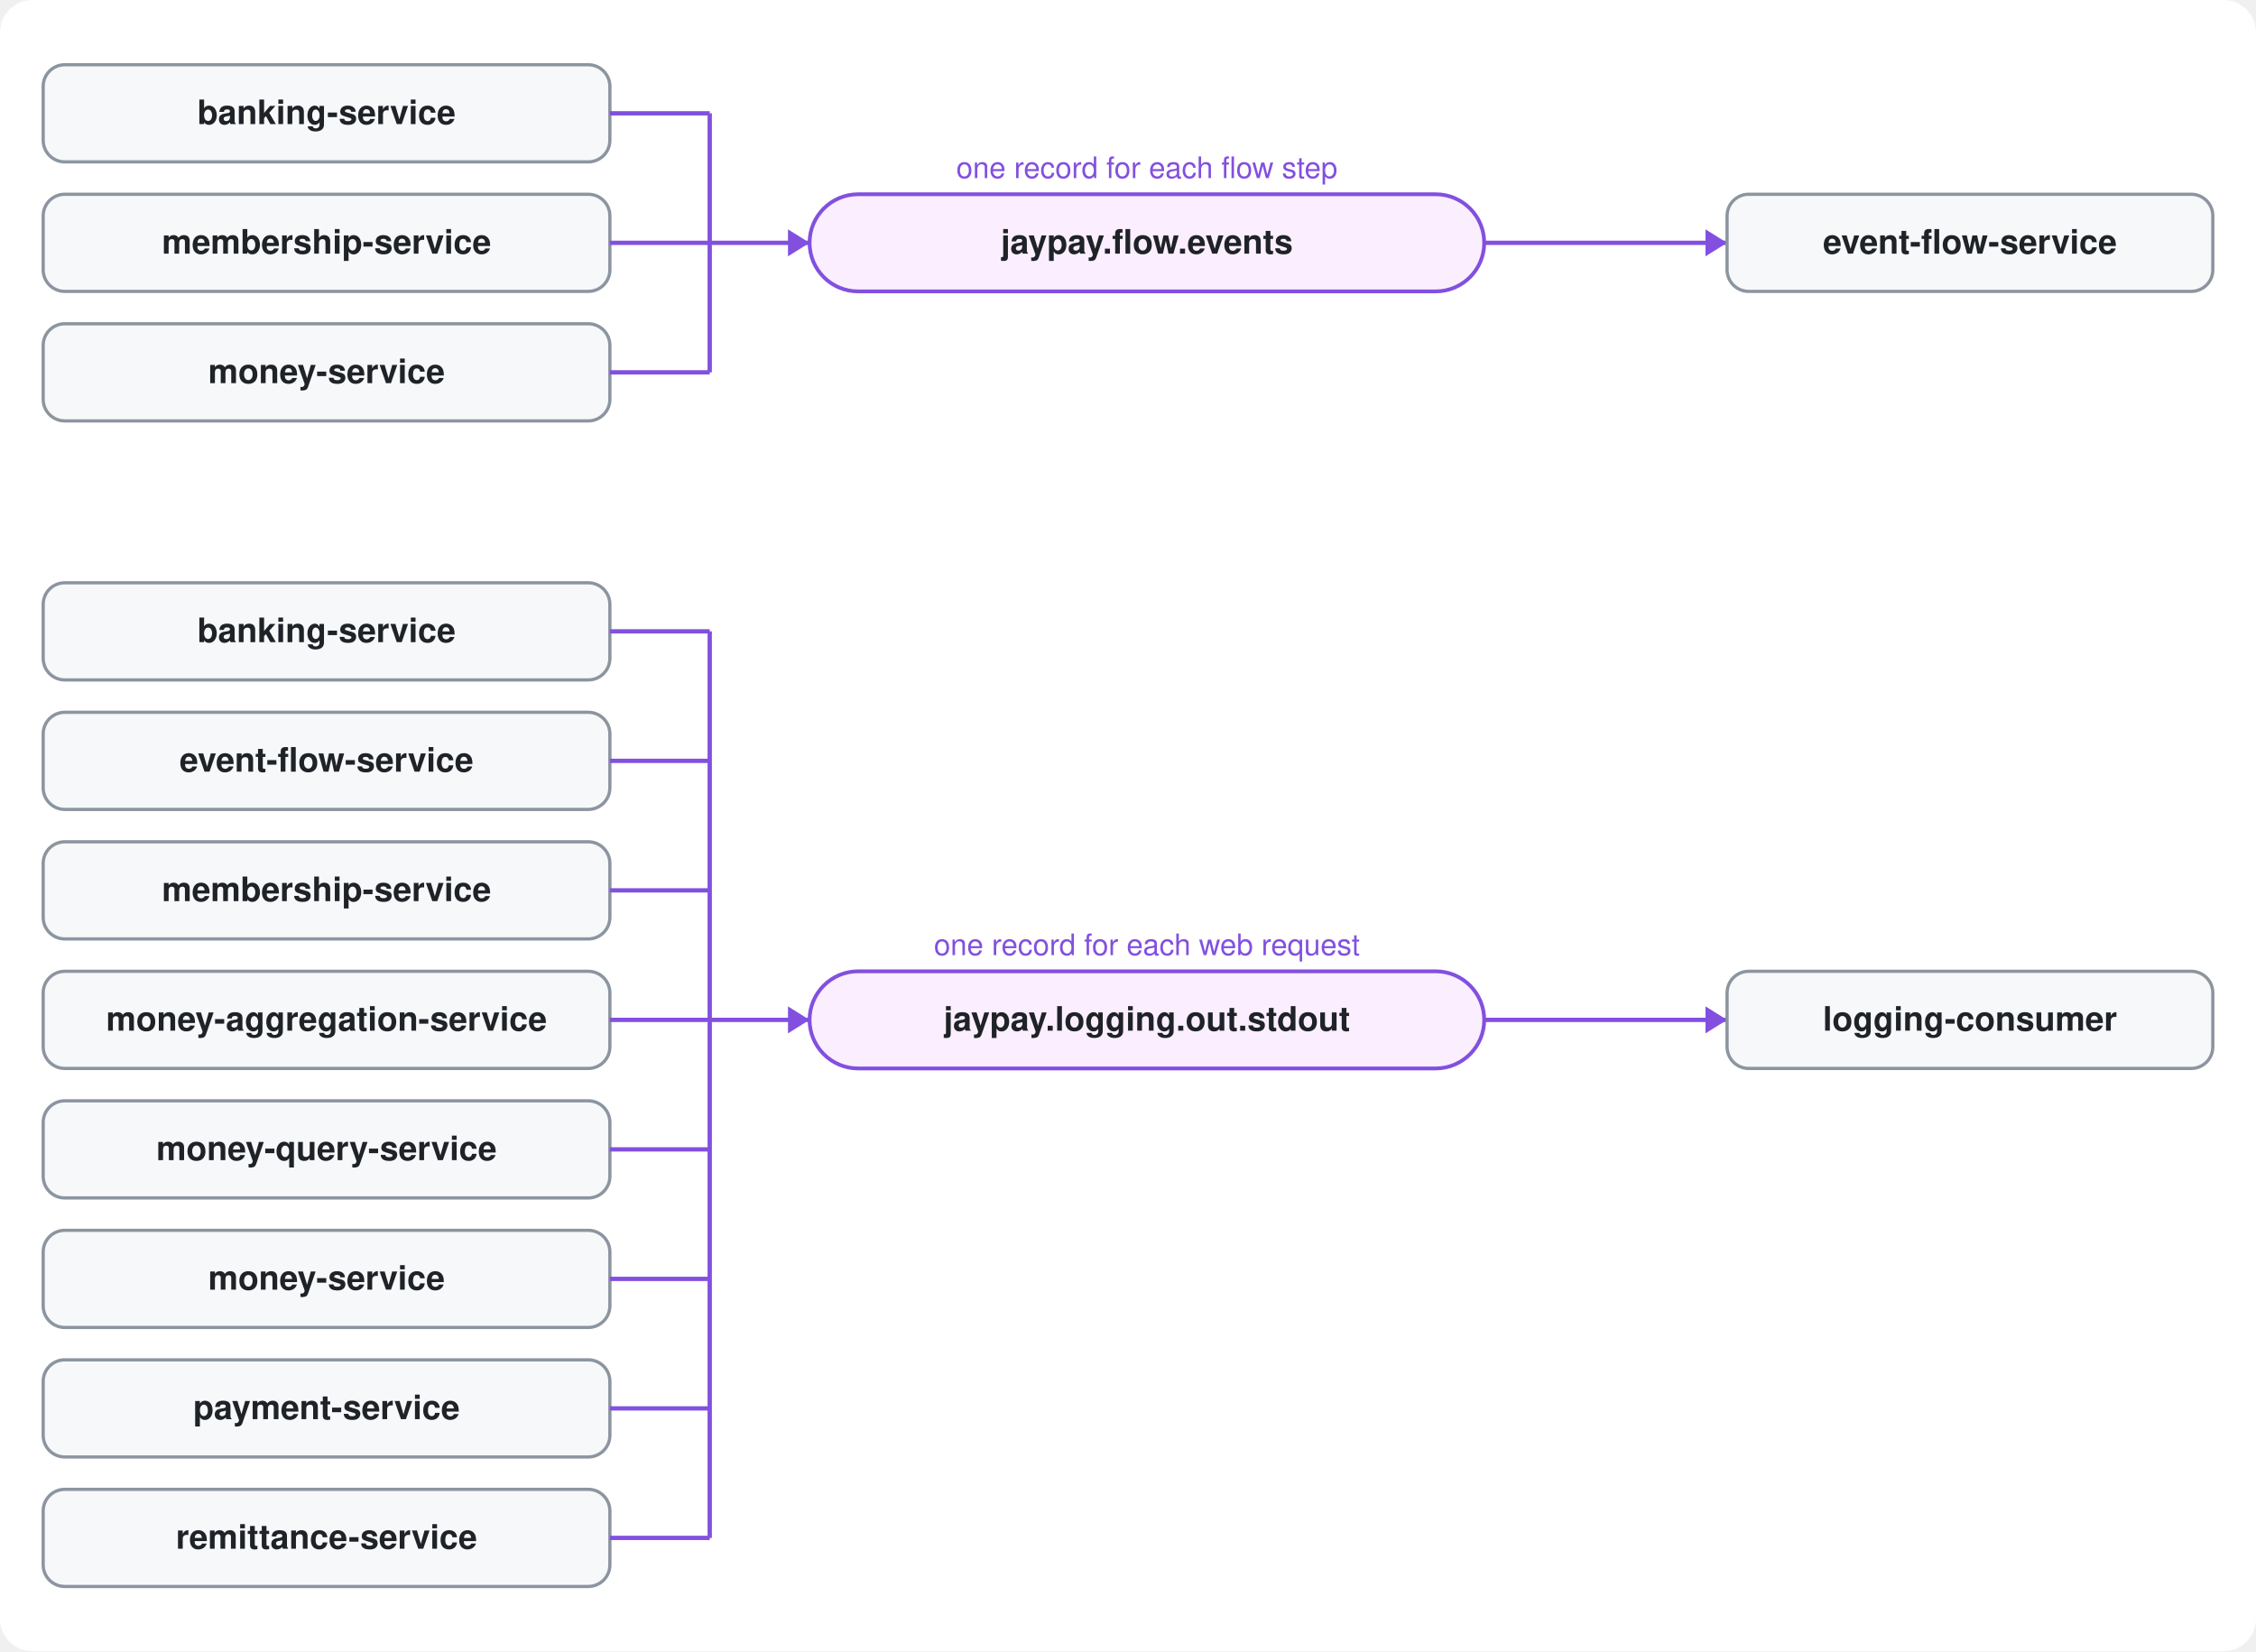
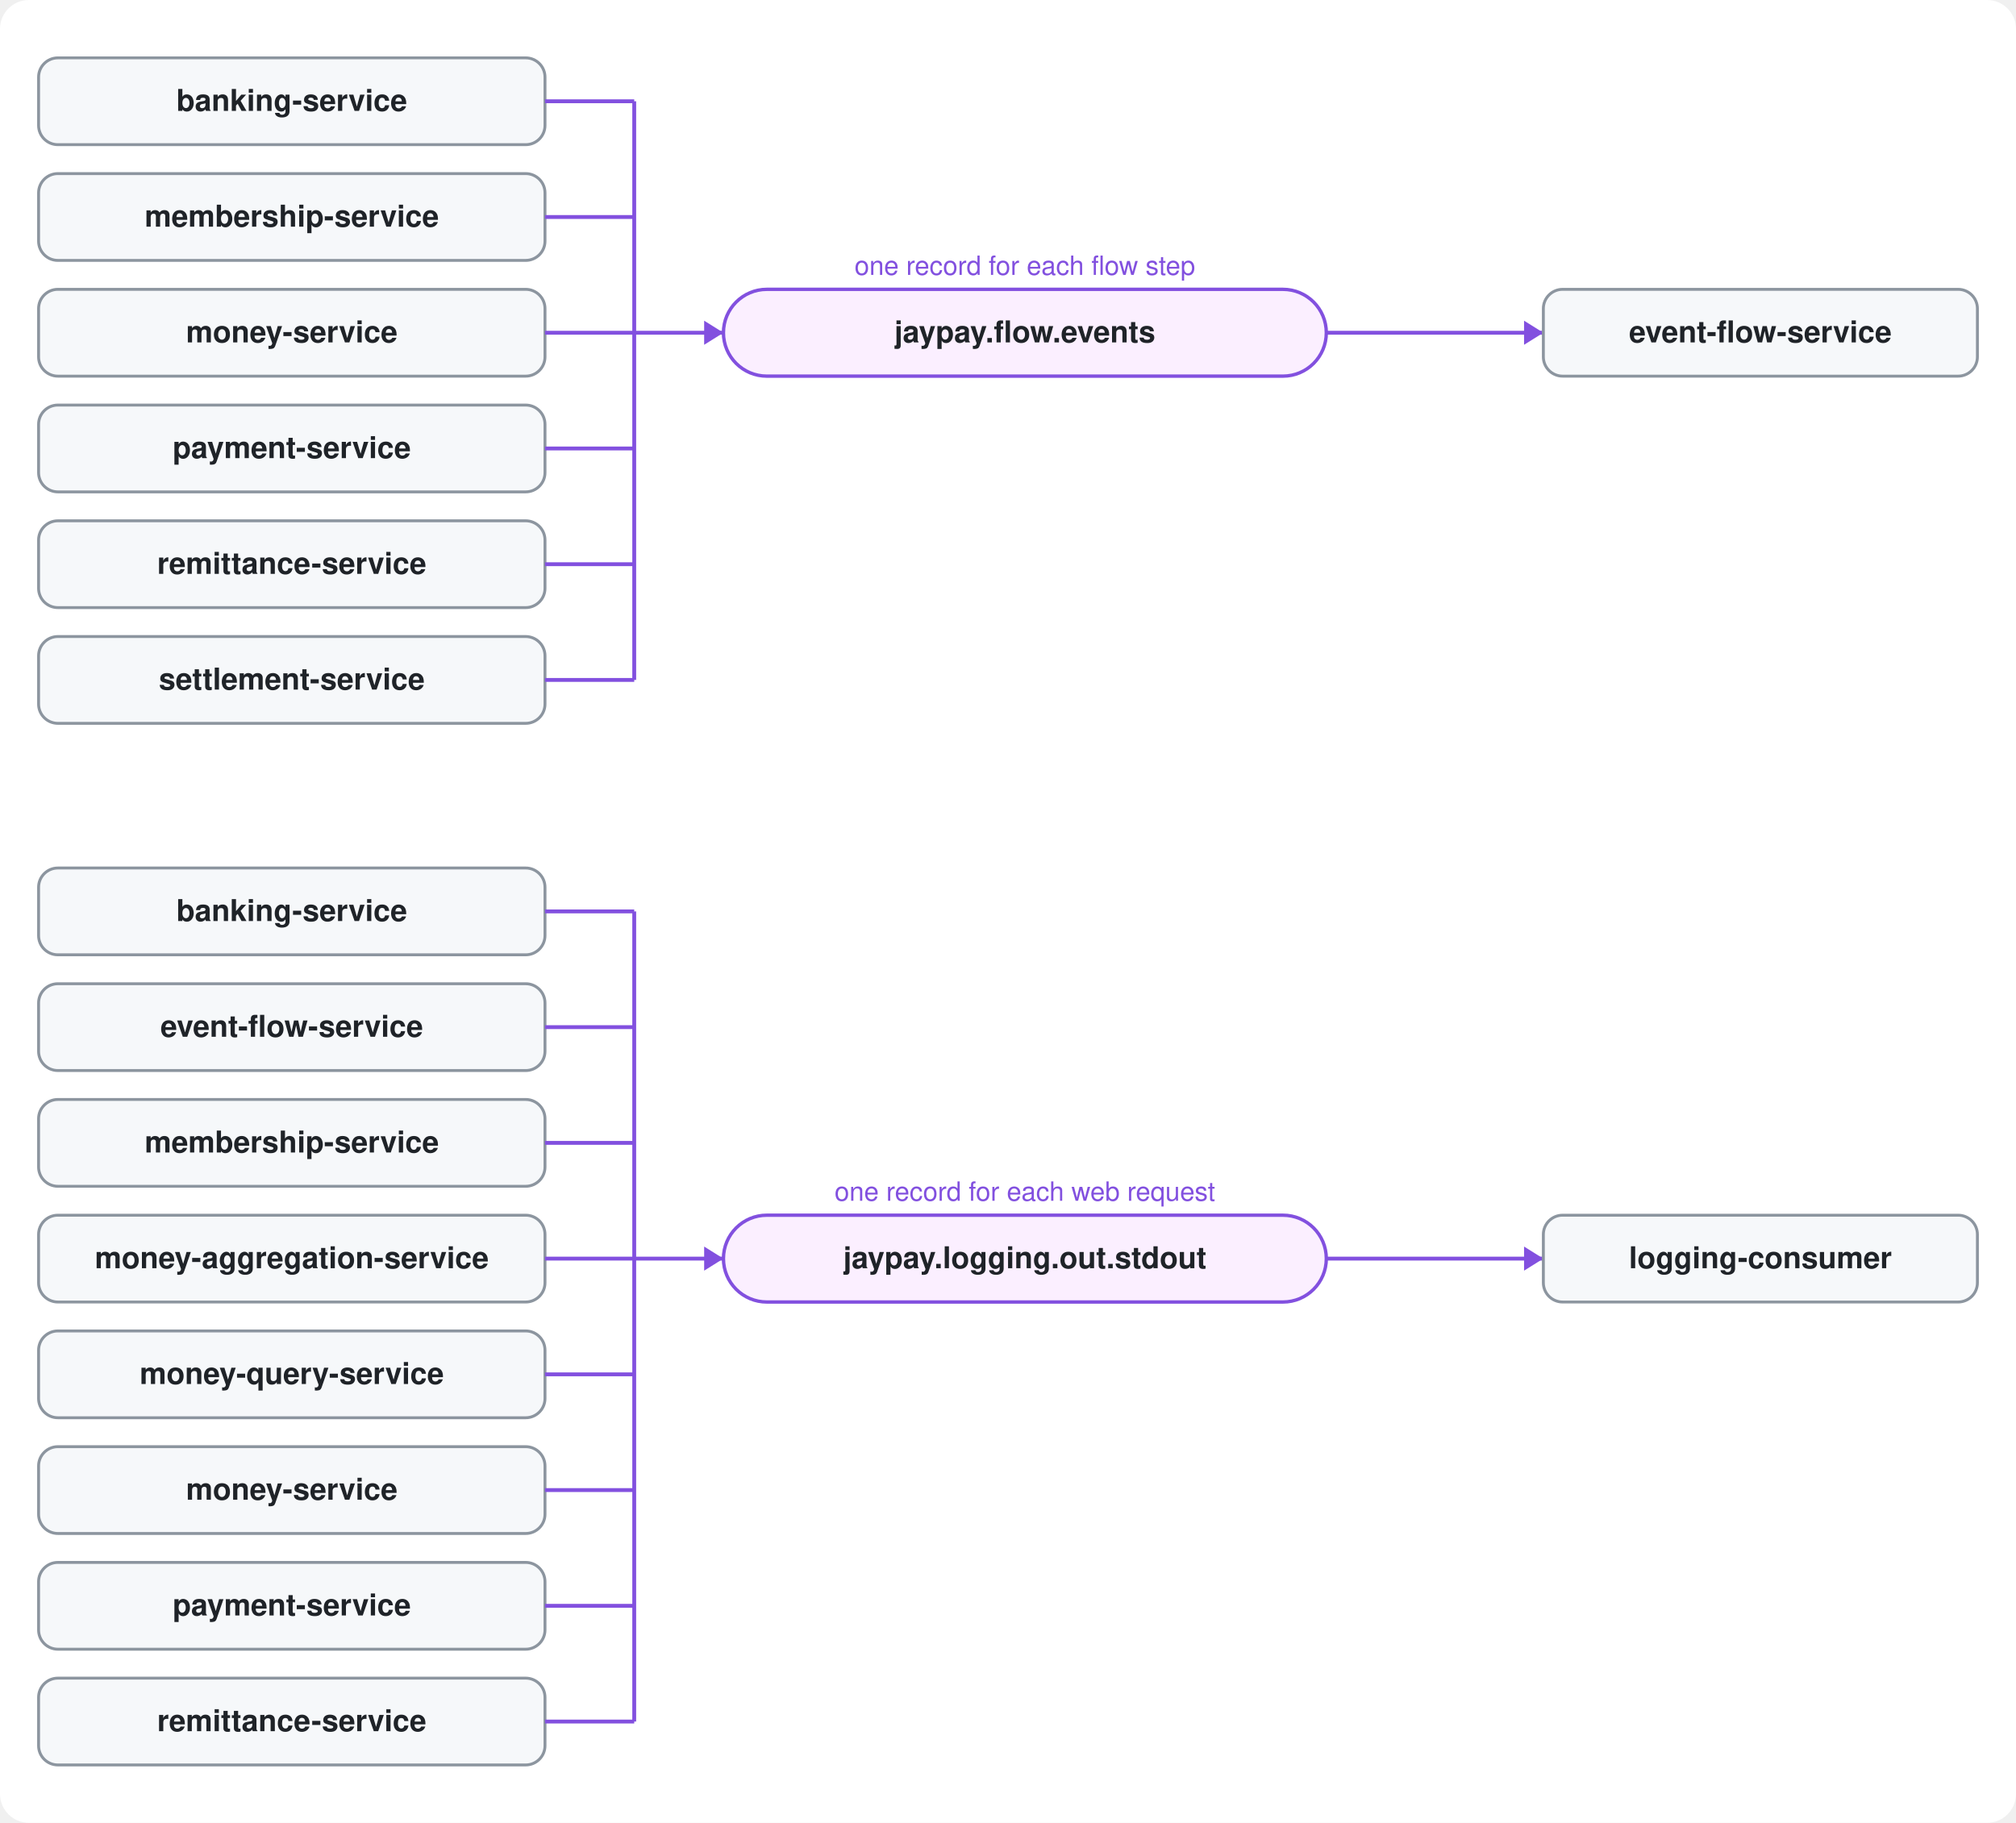
- <svg xmlns="http://www.w3.org/2000/svg" viewBox="0 0 836 612" width="836" height="612" role="img" aria-labelledby="title desc" font-family="-apple-system,BlinkMacSystemFont,Segoe UI,Helvetica,Arial,sans-serif">
+ <svg xmlns="http://www.w3.org/2000/svg" viewBox="0 0 836 756" width="836" height="756" role="img" aria-labelledby="title desc" font-family="-apple-system,BlinkMacSystemFont,Segoe UI,Helvetica,Arial,sans-serif">
  <style>
.bg{fill:#ffffff}
.box{fill:#f6f8fa;stroke:#8c959f;stroke-width:1.2}
.t{fill:#1f2328;font-size:12.5px;font-weight:600;text-anchor:middle}
.s{fill:#59636e;font-size:11px;text-anchor:middle}
.l{font-size:11px}
.grid{stroke:#d1d9e0;stroke-width:1}
.cell{fill:#ddf4ff}
.blue{stroke:#0969da;fill:none;stroke-width:1.6}.bluef{fill:#0969da}.bluebox{fill:#ddf4ff;stroke:#0969da;stroke-width:1.4}
.orange{stroke:#bc4c00;fill:none;stroke-width:1.6}.orangef{fill:#bc4c00}.orangebox{fill:#fff1e5;stroke:#bc4c00;stroke-width:1.4}
.purple{stroke:#8250df;fill:none;stroke-width:1.6}.purplef{fill:#8250df}.purplebox{fill:#fbefff;stroke:#8250df;stroke-width:1.4}
.green{stroke:#1a7f37;fill:none;stroke-width:1.6}.greenf{fill:#1a7f37}.greenbox{fill:#dafbe1;stroke:#1a7f37;stroke-width:1.4}
.gray{stroke:#6e7781;fill:none;stroke-width:1.4}.grayf{fill:#59636e}
.dashed{stroke-dasharray:5 4}
@media (prefers-color-scheme: dark){
.bg{fill:#0d1117}
.box{fill:#161b22;stroke:#6e7681}.t{fill:#e6edf3}.s{fill:#9198a1}
.grid{stroke:#3d444d}.cell{fill:#0c2d6b}
.blue{stroke:#58a6ff}.bluef{fill:#58a6ff}.bluebox{fill:#0c2d6b;stroke:#58a6ff}
.orange{stroke:#f0883e}.orangef{fill:#f0883e}.orangebox{fill:#5a1e02;stroke:#f0883e}
.purple{stroke:#bc8cff}.purplef{fill:#bc8cff}.purplebox{fill:#2e1461;stroke:#bc8cff}
.green{stroke:#3fb950}.greenf{fill:#3fb950}.greenbox{fill:#04260f;stroke:#3fb950}
.gray{stroke:#8b949e}.grayf{fill:#9198a1}}
</style>
-   <rect class="bg" x="0" y="0" width="836" height="612" rx="12" />
+   <rect class="bg" x="0" y="0" width="836" height="756" rx="12" />
  <rect class="box" x="16" y="24" width="210" height="36" rx="8" />
  <text class="t" x="121" y="46">banking-service</text>
  <path class="purple" d="M226 42 H263" />
  <rect class="box" x="16" y="72" width="210" height="36" rx="8" />
  <text class="t" x="121" y="94">membership-service</text>
+   <path class="purple" d="M226 90 H263" />
  <rect class="box" x="16" y="120" width="210" height="36" rx="8" />
  <text class="t" x="121" y="142">money-service</text>
-   <path class="purple" d="M226 138 H263" />
-   <path class="purple" d="M263 42 V138" />
-   <path class="purple" d="M226 90 H300" />
-   <path class="purplef" d="M292 85 L292 95 L300 90 Z" />
-   <rect class="purplebox" x="300" y="72" width="250" height="36" rx="18" />
-   <text class="t" x="425" y="94">jaypay.flow.events</text>
-   <path class="purple" d="M550 90 H640" />
-   <path class="purplef" d="M632 85 L632 95 L640 90 Z" />
-   <rect class="box" x="640" y="72" width="180" height="36" rx="8" />
-   <text class="t" x="730" y="94">event-flow-service</text>
-   <text class="l purplef" text-anchor="middle" x="425" y="66">one record for each flow step</text>
+   <rect class="box" x="16" y="168" width="210" height="36" rx="8" />
+   <text class="t" x="121" y="190">payment-service</text>
+   <path class="purple" d="M226 186 H263" />
  <rect class="box" x="16" y="216" width="210" height="36" rx="8" />
-   <text class="t" x="121" y="238">banking-service</text>
+   <text class="t" x="121" y="238">remittance-service</text>
  <path class="purple" d="M226 234 H263" />
  <rect class="box" x="16" y="264" width="210" height="36" rx="8" />
-   <text class="t" x="121" y="286">event-flow-service</text>
+   <text class="t" x="121" y="286">settlement-service</text>
  <path class="purple" d="M226 282 H263" />
-   <rect class="box" x="16" y="312" width="210" height="36" rx="8" />
-   <text class="t" x="121" y="334">membership-service</text>
-   <path class="purple" d="M226 330 H263" />
+   <path class="purple" d="M263 42 V282" />
+   <path class="purple" d="M226 138 H300" />
+   <path class="purplef" d="M292 133 L292 143 L300 138 Z" />
+   <rect class="purplebox" x="300" y="120" width="250" height="36" rx="18" />
+   <text class="t" x="425" y="142">jaypay.flow.events</text>
+   <path class="purple" d="M550 138 H640" />
+   <path class="purplef" d="M632 133 L632 143 L640 138 Z" />
+   <rect class="box" x="640" y="120" width="180" height="36" rx="8" />
+   <text class="t" x="730" y="142">event-flow-service</text>
+   <text class="l purplef" text-anchor="middle" x="425" y="114">one record for each flow step</text>
  <rect class="box" x="16" y="360" width="210" height="36" rx="8" />
-   <text class="t" x="121" y="382">money-aggregation-service</text>
+   <text class="t" x="121" y="382">banking-service</text>
+   <path class="purple" d="M226 378 H263" />
  <rect class="box" x="16" y="408" width="210" height="36" rx="8" />
-   <text class="t" x="121" y="430">money-query-service</text>
+   <text class="t" x="121" y="430">event-flow-service</text>
  <path class="purple" d="M226 426 H263" />
  <rect class="box" x="16" y="456" width="210" height="36" rx="8" />
-   <text class="t" x="121" y="478">money-service</text>
+   <text class="t" x="121" y="478">membership-service</text>
  <path class="purple" d="M226 474 H263" />
  <rect class="box" x="16" y="504" width="210" height="36" rx="8" />
-   <text class="t" x="121" y="526">payment-service</text>
-   <path class="purple" d="M226 522 H263" />
+   <text class="t" x="121" y="526">money-aggregation-service</text>
  <rect class="box" x="16" y="552" width="210" height="36" rx="8" />
-   <text class="t" x="121" y="574">remittance-service</text>
+   <text class="t" x="121" y="574">money-query-service</text>
  <path class="purple" d="M226 570 H263" />
-   <path class="purple" d="M263 234 V570" />
-   <path class="purple" d="M226 378 H300" />
-   <path class="purplef" d="M292 373 L292 383 L300 378 Z" />
-   <rect class="purplebox" x="300" y="360" width="250" height="36" rx="18" />
-   <text class="t" x="425" y="382">jaypay.logging.out.stdout</text>
-   <path class="purple" d="M550 378 H640" />
-   <path class="purplef" d="M632 373 L632 383 L640 378 Z" />
-   <rect class="box" x="640" y="360" width="180" height="36" rx="8" />
-   <text class="t" x="730" y="382">logging-consumer</text>
-   <text class="l purplef" text-anchor="middle" x="425" y="354">one record for each web request</text>
+   <rect class="box" x="16" y="600" width="210" height="36" rx="8" />
+   <text class="t" x="121" y="622">money-service</text>
+   <path class="purple" d="M226 618 H263" />
+   <rect class="box" x="16" y="648" width="210" height="36" rx="8" />
+   <text class="t" x="121" y="670">payment-service</text>
+   <path class="purple" d="M226 666 H263" />
+   <rect class="box" x="16" y="696" width="210" height="36" rx="8" />
+   <text class="t" x="121" y="718">remittance-service</text>
+   <path class="purple" d="M226 714 H263" />
+   <path class="purple" d="M263 378 V714" />
+   <path class="purple" d="M226 522 H300" />
+   <path class="purplef" d="M292 517 L292 527 L300 522 Z" />
+   <rect class="purplebox" x="300" y="504" width="250" height="36" rx="18" />
+   <text class="t" x="425" y="526">jaypay.logging.out.stdout</text>
+   <path class="purple" d="M550 522 H640" />
+   <path class="purplef" d="M632 517 L632 527 L640 522 Z" />
+   <rect class="box" x="640" y="504" width="180" height="36" rx="8" />
+   <text class="t" x="730" y="526">logging-consumer</text>
+   <text class="l purplef" text-anchor="middle" x="425" y="498">one record for each web request</text>
</svg>
